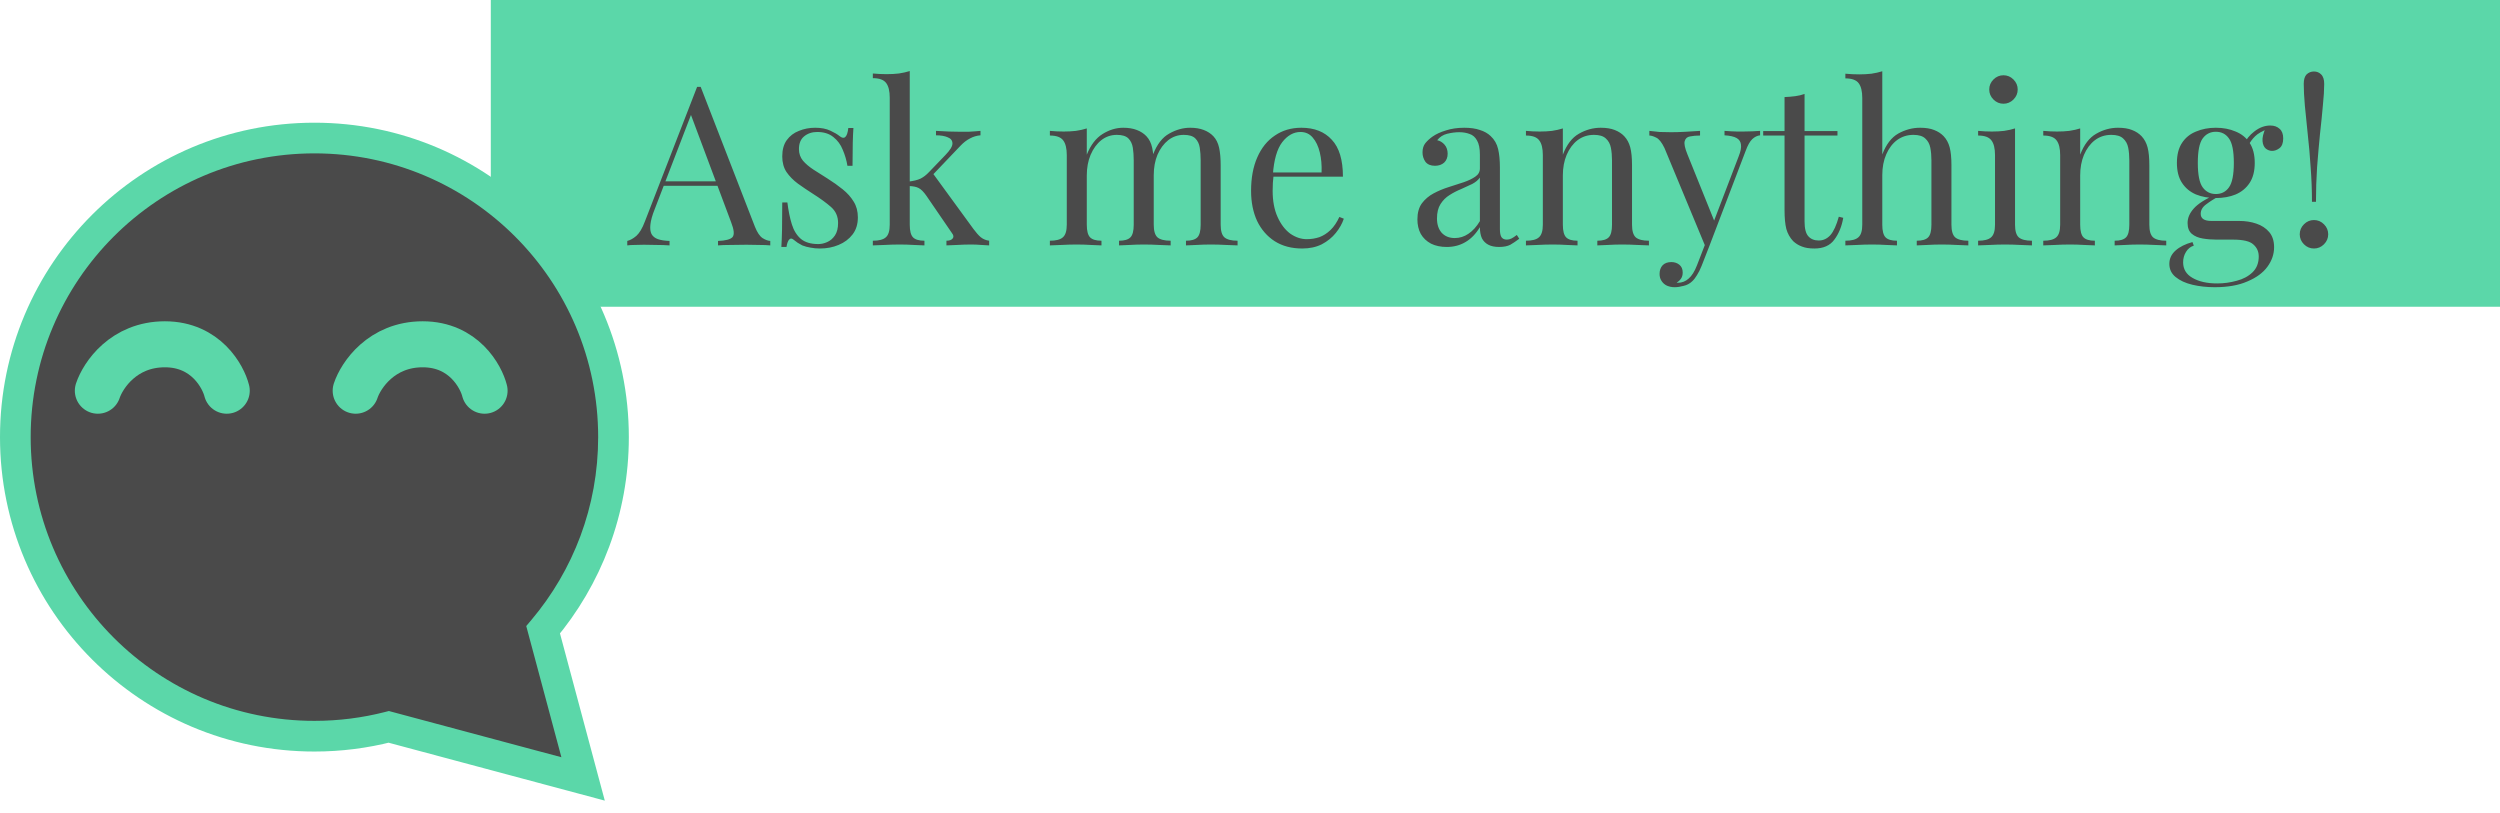
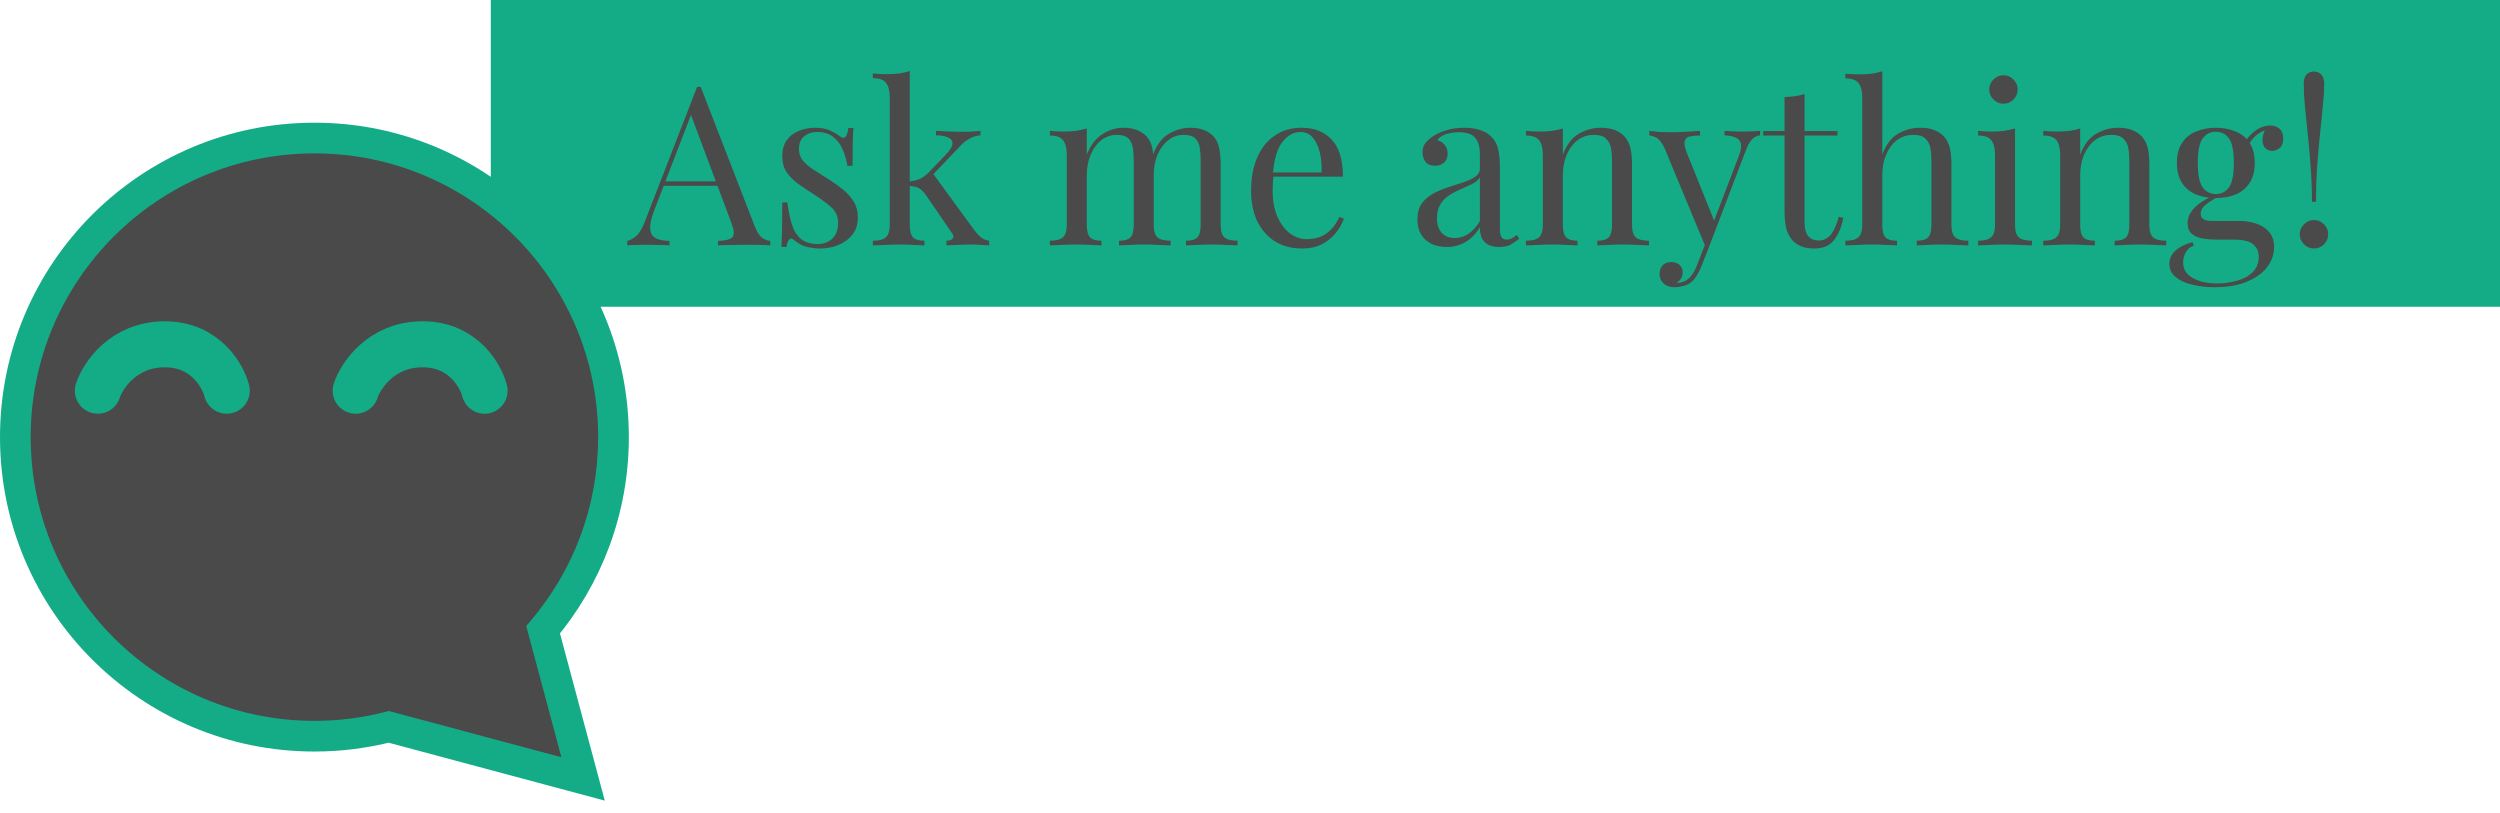
<svg xmlns="http://www.w3.org/2000/svg" width="163" height="53" viewBox="0 0 163 53" fill="none">
-   <rect x="32" width="131" height="20" fill="#5BD7A9" />
+   <rect x="32" width="131" height="20" fill="#14AC86" />
  <path d="M45.684 5.662L49.221 14.782C49.367 15.149 49.531 15.396 49.715 15.521C49.898 15.637 50.067 15.7 50.222 15.71V16C50.029 15.981 49.792 15.971 49.511 15.971C49.231 15.961 48.951 15.957 48.67 15.957C48.294 15.957 47.941 15.961 47.612 15.971C47.283 15.971 47.017 15.981 46.815 16V15.71C47.307 15.691 47.622 15.608 47.757 15.463C47.892 15.309 47.863 14.985 47.67 14.492L44.973 7.285L45.205 7.097L42.682 13.651C42.527 14.038 42.435 14.366 42.407 14.637C42.377 14.898 42.402 15.106 42.479 15.261C42.566 15.415 42.706 15.526 42.9 15.594C43.102 15.662 43.354 15.7 43.654 15.71V16C43.383 15.981 43.098 15.971 42.798 15.971C42.508 15.961 42.237 15.957 41.986 15.957C41.744 15.957 41.536 15.961 41.362 15.971C41.198 15.971 41.044 15.981 40.898 16V15.71C41.092 15.662 41.29 15.55 41.493 15.377C41.696 15.193 41.88 14.883 42.044 14.448L45.452 5.662C45.49 5.662 45.529 5.662 45.568 5.662C45.606 5.662 45.645 5.662 45.684 5.662ZM47.453 11.824V12.114H43.132L43.276 11.824H47.453ZM53.149 8.329C53.536 8.329 53.865 8.392 54.135 8.518C54.406 8.644 54.604 8.76 54.73 8.866C55.049 9.127 55.242 8.953 55.31 8.344H55.643C55.624 8.615 55.609 8.938 55.6 9.316C55.59 9.683 55.585 10.181 55.585 10.809H55.252C55.194 10.451 55.092 10.103 54.947 9.765C54.812 9.427 54.609 9.151 54.338 8.938C54.068 8.716 53.715 8.605 53.28 8.605C52.941 8.605 52.656 8.702 52.424 8.895C52.202 9.079 52.091 9.354 52.091 9.722C52.091 10.011 52.178 10.263 52.352 10.476C52.526 10.678 52.753 10.872 53.033 11.056C53.314 11.229 53.618 11.423 53.947 11.636C54.314 11.867 54.648 12.104 54.947 12.346C55.247 12.588 55.484 12.854 55.658 13.143C55.842 13.434 55.933 13.777 55.933 14.173C55.933 14.618 55.817 14.99 55.585 15.29C55.353 15.589 55.049 15.816 54.672 15.971C54.304 16.126 53.898 16.203 53.454 16.203C53.241 16.203 53.038 16.184 52.845 16.145C52.661 16.116 52.482 16.068 52.308 16C52.212 15.952 52.11 15.894 52.004 15.826C51.907 15.758 51.81 15.686 51.714 15.608C51.617 15.531 51.53 15.536 51.453 15.623C51.376 15.7 51.318 15.86 51.279 16.102H50.945C50.965 15.792 50.979 15.415 50.989 14.97C50.998 14.526 51.003 13.936 51.003 13.201H51.337C51.404 13.743 51.501 14.216 51.627 14.623C51.752 15.028 51.951 15.348 52.221 15.579C52.492 15.802 52.869 15.913 53.352 15.913C53.546 15.913 53.739 15.87 53.932 15.783C54.135 15.695 54.304 15.55 54.44 15.348C54.575 15.145 54.643 14.874 54.643 14.536C54.643 14.11 54.488 13.762 54.179 13.492C53.87 13.221 53.478 12.936 53.004 12.636C52.656 12.414 52.328 12.191 52.018 11.969C51.719 11.747 51.472 11.495 51.279 11.215C51.095 10.935 51.003 10.596 51.003 10.2C51.003 9.765 51.1 9.412 51.293 9.142C51.496 8.861 51.762 8.658 52.091 8.533C52.419 8.397 52.772 8.329 53.149 8.329ZM59.316 4.632V14.652C59.316 15.057 59.388 15.333 59.533 15.478C59.678 15.623 59.925 15.695 60.273 15.695V16C60.118 15.99 59.886 15.981 59.577 15.971C59.277 15.952 58.972 15.942 58.663 15.942C58.334 15.942 58.001 15.952 57.663 15.971C57.324 15.981 57.073 15.99 56.909 16V15.695C57.305 15.695 57.585 15.623 57.75 15.478C57.924 15.333 58.011 15.057 58.011 14.652V6.372C58.011 5.937 57.933 5.618 57.779 5.415C57.624 5.202 57.334 5.096 56.909 5.096V4.792C57.218 4.821 57.518 4.835 57.808 4.835C58.088 4.835 58.354 4.821 58.605 4.792C58.866 4.753 59.103 4.7 59.316 4.632ZM63.927 8.533V8.822C63.685 8.842 63.458 8.909 63.245 9.025C63.032 9.132 62.825 9.291 62.622 9.504L60.577 11.65L60.78 11.244L63.477 14.941C63.642 15.164 63.796 15.338 63.941 15.463C64.096 15.589 64.279 15.666 64.492 15.695V16C64.386 15.99 64.217 15.981 63.985 15.971C63.762 15.952 63.54 15.942 63.318 15.942C63.018 15.942 62.714 15.952 62.404 15.971C62.095 15.981 61.863 15.99 61.708 16V15.695C61.901 15.695 62.037 15.647 62.114 15.55C62.191 15.454 62.177 15.338 62.071 15.203L60.403 12.767C60.219 12.505 60.05 12.336 59.896 12.259C59.751 12.182 59.538 12.138 59.258 12.129V11.838C59.567 11.8 59.818 11.737 60.012 11.65C60.205 11.553 60.389 11.413 60.563 11.229L61.636 10.113C61.945 9.794 62.1 9.543 62.1 9.359C62.1 9.166 61.998 9.03 61.795 8.953C61.602 8.866 61.346 8.822 61.027 8.822V8.533C61.278 8.542 61.558 8.557 61.868 8.576C62.187 8.586 62.453 8.591 62.665 8.591C62.83 8.591 62.989 8.591 63.144 8.591C63.298 8.581 63.443 8.571 63.579 8.562C63.714 8.552 63.83 8.542 63.927 8.533ZM73.237 8.329C73.576 8.329 73.87 8.378 74.122 8.475C74.373 8.571 74.581 8.707 74.745 8.88C74.929 9.074 75.055 9.325 75.122 9.634C75.19 9.944 75.224 10.326 75.224 10.78V14.652C75.224 15.057 75.306 15.333 75.47 15.478C75.644 15.623 75.929 15.695 76.326 15.695V16C76.161 15.99 75.91 15.981 75.572 15.971C75.233 15.952 74.905 15.942 74.586 15.942C74.267 15.942 73.953 15.952 73.643 15.971C73.344 15.981 73.116 15.99 72.962 16V15.695C73.31 15.695 73.556 15.623 73.701 15.478C73.846 15.333 73.919 15.057 73.919 14.652V10.461C73.919 10.161 73.899 9.886 73.861 9.634C73.822 9.383 73.725 9.18 73.571 9.025C73.416 8.871 73.165 8.793 72.817 8.793C72.44 8.793 72.101 8.909 71.802 9.142C71.512 9.373 71.28 9.693 71.106 10.098C70.941 10.495 70.859 10.94 70.859 11.432V14.652C70.859 15.057 70.932 15.333 71.077 15.478C71.222 15.623 71.468 15.695 71.816 15.695V16C71.662 15.99 71.43 15.981 71.12 15.971C70.821 15.952 70.511 15.942 70.192 15.942C69.873 15.942 69.545 15.952 69.206 15.971C68.868 15.981 68.617 15.99 68.452 16V15.695C68.849 15.695 69.129 15.623 69.293 15.478C69.467 15.333 69.554 15.057 69.554 14.652V10.113C69.554 9.678 69.477 9.359 69.322 9.156C69.168 8.943 68.878 8.837 68.452 8.837V8.533C68.762 8.562 69.061 8.576 69.351 8.576C69.632 8.576 69.897 8.562 70.149 8.533C70.41 8.494 70.647 8.441 70.859 8.373V10.084C71.111 9.456 71.454 9.006 71.889 8.736C72.324 8.465 72.773 8.329 73.237 8.329ZM77.602 8.329C77.94 8.329 78.235 8.378 78.486 8.475C78.738 8.571 78.945 8.707 79.11 8.88C79.293 9.074 79.419 9.325 79.487 9.634C79.554 9.944 79.588 10.326 79.588 10.78V14.652C79.588 15.057 79.67 15.333 79.835 15.478C80.009 15.623 80.294 15.695 80.69 15.695V16C80.526 15.99 80.275 15.981 79.936 15.971C79.598 15.952 79.269 15.942 78.95 15.942C78.631 15.942 78.317 15.952 78.008 15.971C77.708 15.981 77.481 15.99 77.326 16V15.695C77.674 15.695 77.921 15.623 78.066 15.478C78.211 15.333 78.283 15.057 78.283 14.652V10.461C78.283 10.161 78.264 9.886 78.225 9.634C78.187 9.383 78.09 9.18 77.935 9.025C77.781 8.871 77.529 8.793 77.181 8.793C76.804 8.793 76.466 8.909 76.166 9.142C75.876 9.373 75.644 9.688 75.47 10.084C75.306 10.48 75.224 10.925 75.224 11.418L75.18 10.069C75.441 9.402 75.794 8.948 76.239 8.707C76.683 8.455 77.138 8.329 77.602 8.329ZM84.847 8.329C85.698 8.329 86.36 8.591 86.834 9.113C87.317 9.625 87.559 10.427 87.559 11.52H82.44L82.426 11.244H86.167C86.186 10.77 86.147 10.335 86.051 9.939C85.954 9.533 85.799 9.209 85.587 8.967C85.384 8.726 85.118 8.605 84.789 8.605C84.345 8.605 83.948 8.827 83.6 9.272C83.262 9.717 83.059 10.422 82.991 11.389L83.035 11.447C83.016 11.592 83.001 11.752 82.991 11.925C82.982 12.1 82.977 12.274 82.977 12.447C82.977 13.105 83.083 13.67 83.296 14.144C83.508 14.618 83.784 14.98 84.122 15.232C84.47 15.473 84.828 15.594 85.195 15.594C85.485 15.594 85.761 15.55 86.022 15.463C86.283 15.367 86.525 15.212 86.747 14.999C86.969 14.787 87.162 14.502 87.327 14.144L87.617 14.26C87.51 14.579 87.337 14.888 87.095 15.188C86.853 15.488 86.549 15.734 86.181 15.928C85.814 16.111 85.389 16.203 84.905 16.203C84.209 16.203 83.61 16.044 83.107 15.725C82.614 15.405 82.233 14.966 81.962 14.405C81.701 13.835 81.57 13.182 81.57 12.447C81.57 11.597 81.706 10.867 81.976 10.258C82.247 9.639 82.629 9.166 83.122 8.837C83.615 8.499 84.19 8.329 84.847 8.329ZM94.329 16.102C93.932 16.102 93.589 16.029 93.299 15.884C93.009 15.729 92.787 15.517 92.632 15.246C92.487 14.975 92.415 14.661 92.415 14.303C92.415 13.878 92.511 13.53 92.705 13.259C92.908 12.989 93.164 12.771 93.473 12.607C93.782 12.443 94.106 12.307 94.445 12.201C94.793 12.085 95.121 11.979 95.431 11.882C95.74 11.776 95.991 11.655 96.185 11.52C96.388 11.384 96.489 11.205 96.489 10.983V10.084C96.489 9.678 96.426 9.369 96.301 9.156C96.185 8.943 96.025 8.803 95.822 8.736C95.619 8.658 95.392 8.62 95.141 8.62C94.899 8.62 94.638 8.653 94.358 8.721C94.087 8.789 93.87 8.929 93.705 9.142C93.889 9.18 94.048 9.277 94.184 9.431C94.319 9.586 94.387 9.784 94.387 10.026C94.387 10.268 94.309 10.461 94.155 10.606C94 10.741 93.802 10.809 93.56 10.809C93.28 10.809 93.072 10.722 92.937 10.548C92.811 10.364 92.748 10.161 92.748 9.939C92.748 9.688 92.811 9.485 92.937 9.33C93.062 9.175 93.222 9.03 93.415 8.895C93.638 8.74 93.923 8.61 94.271 8.504C94.628 8.387 95.029 8.329 95.474 8.329C95.871 8.329 96.209 8.378 96.489 8.475C96.769 8.562 97.001 8.692 97.185 8.866C97.436 9.098 97.601 9.383 97.678 9.722C97.755 10.05 97.794 10.447 97.794 10.911V14.941C97.794 15.183 97.828 15.357 97.896 15.463C97.973 15.57 98.089 15.623 98.244 15.623C98.35 15.623 98.451 15.599 98.548 15.55C98.645 15.502 98.761 15.425 98.896 15.319L99.056 15.565C98.853 15.72 98.659 15.85 98.476 15.957C98.292 16.053 98.046 16.102 97.736 16.102C97.456 16.102 97.224 16.053 97.04 15.957C96.856 15.86 96.716 15.72 96.62 15.536C96.533 15.343 96.489 15.101 96.489 14.811C96.228 15.246 95.914 15.57 95.547 15.783C95.189 15.995 94.783 16.102 94.329 16.102ZM94.851 15.521C95.17 15.521 95.465 15.43 95.735 15.246C96.016 15.062 96.267 14.787 96.489 14.419V11.578C96.373 11.742 96.204 11.882 95.982 11.998C95.759 12.104 95.518 12.216 95.257 12.332C94.996 12.438 94.744 12.568 94.503 12.723C94.271 12.868 94.077 13.061 93.923 13.303C93.768 13.545 93.691 13.859 93.691 14.245C93.691 14.632 93.792 14.941 93.995 15.174C94.208 15.405 94.493 15.521 94.851 15.521ZM104.363 8.329C104.731 8.329 105.035 8.378 105.277 8.475C105.528 8.571 105.736 8.707 105.9 8.88C106.084 9.074 106.214 9.316 106.292 9.605C106.369 9.896 106.408 10.287 106.408 10.78V14.652C106.408 15.057 106.49 15.333 106.654 15.478C106.828 15.623 107.113 15.695 107.51 15.695V16C107.345 15.99 107.094 15.981 106.756 15.971C106.417 15.952 106.089 15.942 105.77 15.942C105.451 15.942 105.137 15.952 104.827 15.971C104.528 15.981 104.3 15.99 104.146 16V15.695C104.494 15.695 104.74 15.623 104.885 15.478C105.03 15.333 105.103 15.057 105.103 14.652V10.461C105.103 10.161 105.079 9.886 105.03 9.634C104.982 9.383 104.871 9.18 104.697 9.025C104.532 8.871 104.276 8.793 103.928 8.793C103.522 8.793 103.165 8.909 102.855 9.142C102.556 9.373 102.319 9.693 102.145 10.098C101.98 10.495 101.898 10.94 101.898 11.432V14.652C101.898 15.057 101.971 15.333 102.116 15.478C102.261 15.623 102.507 15.695 102.855 15.695V16C102.701 15.99 102.469 15.981 102.159 15.971C101.86 15.952 101.55 15.942 101.231 15.942C100.912 15.942 100.584 15.952 100.245 15.971C99.907 15.981 99.656 15.99 99.491 16V15.695C99.888 15.695 100.168 15.623 100.332 15.478C100.506 15.333 100.593 15.057 100.593 14.652V10.113C100.593 9.678 100.516 9.359 100.361 9.156C100.207 8.943 99.917 8.837 99.491 8.837V8.533C99.801 8.562 100.1 8.576 100.39 8.576C100.671 8.576 100.936 8.562 101.188 8.533C101.449 8.494 101.686 8.441 101.898 8.373V10.084C102.15 9.427 102.498 8.972 102.942 8.721C103.397 8.46 103.87 8.329 104.363 8.329ZM114.758 8.533V8.822C114.575 8.842 114.405 8.924 114.251 9.069C114.096 9.214 113.951 9.47 113.816 9.838L111.438 16.073H111.191L108.523 9.649C108.34 9.272 108.156 9.045 107.972 8.967C107.798 8.88 107.653 8.837 107.537 8.837V8.533C107.75 8.562 107.972 8.586 108.204 8.605C108.436 8.615 108.688 8.62 108.958 8.62C109.258 8.62 109.572 8.61 109.901 8.591C110.239 8.571 110.553 8.552 110.843 8.533V8.837C110.602 8.837 110.384 8.856 110.191 8.895C110.007 8.924 109.891 9.025 109.843 9.2C109.794 9.364 109.852 9.649 110.017 10.055L111.8 14.477L111.713 14.507L113.366 10.185C113.492 9.867 113.54 9.615 113.511 9.431C113.492 9.238 113.395 9.093 113.221 8.996C113.047 8.9 112.786 8.842 112.438 8.822V8.533C112.612 8.542 112.762 8.552 112.888 8.562C113.013 8.562 113.134 8.566 113.25 8.576C113.376 8.576 113.511 8.576 113.656 8.576C113.879 8.576 114.077 8.571 114.251 8.562C114.434 8.552 114.604 8.542 114.758 8.533ZM111.438 16.073L110.945 17.334C110.848 17.576 110.747 17.779 110.64 17.943C110.544 18.107 110.437 18.243 110.321 18.349C110.167 18.494 109.983 18.591 109.77 18.639C109.558 18.697 109.364 18.726 109.19 18.726C109.007 18.726 108.837 18.692 108.683 18.625C108.538 18.557 108.422 18.455 108.335 18.32C108.248 18.194 108.204 18.04 108.204 17.856C108.204 17.624 108.272 17.436 108.407 17.291C108.543 17.155 108.731 17.087 108.973 17.087C109.176 17.087 109.35 17.145 109.495 17.262C109.64 17.378 109.712 17.547 109.712 17.769C109.712 17.933 109.674 18.069 109.596 18.175C109.519 18.281 109.427 18.363 109.321 18.422C109.34 18.431 109.355 18.436 109.364 18.436C109.384 18.436 109.398 18.436 109.408 18.436C109.669 18.436 109.901 18.344 110.104 18.16C110.307 17.986 110.486 17.701 110.64 17.305L111.162 15.957L111.438 16.073ZM117.657 6.125V8.547H119.803V8.837H117.657V14.448C117.657 14.903 117.739 15.222 117.903 15.405C118.068 15.589 118.295 15.681 118.585 15.681C118.875 15.681 119.126 15.565 119.339 15.333C119.552 15.091 119.735 14.69 119.89 14.13L120.18 14.202C120.083 14.763 119.89 15.236 119.6 15.623C119.32 16.01 118.885 16.203 118.295 16.203C117.966 16.203 117.696 16.16 117.483 16.073C117.27 15.995 117.082 15.879 116.917 15.725C116.705 15.502 116.555 15.236 116.468 14.927C116.391 14.618 116.352 14.207 116.352 13.694V8.837H114.96V8.547H116.352V6.329C116.594 6.319 116.826 6.3 117.048 6.271C117.27 6.242 117.473 6.193 117.657 6.125ZM122.725 4.646V10.069C122.976 9.412 123.324 8.958 123.769 8.707C124.223 8.455 124.697 8.329 125.19 8.329C125.557 8.329 125.862 8.378 126.103 8.475C126.355 8.571 126.562 8.707 126.727 8.88C126.91 9.074 127.041 9.316 127.118 9.605C127.196 9.896 127.234 10.287 127.234 10.78V14.652C127.234 15.057 127.316 15.333 127.481 15.478C127.655 15.623 127.94 15.695 128.336 15.695V16C128.172 15.99 127.921 15.981 127.582 15.971C127.244 15.952 126.915 15.942 126.596 15.942C126.277 15.942 125.963 15.952 125.654 15.971C125.354 15.981 125.127 15.99 124.972 16V15.695C125.32 15.695 125.567 15.623 125.712 15.478C125.857 15.333 125.929 15.057 125.929 14.652V10.461C125.929 10.161 125.905 9.886 125.857 9.634C125.808 9.383 125.697 9.18 125.523 9.025C125.359 8.871 125.103 8.793 124.755 8.793C124.358 8.793 124.006 8.905 123.696 9.127C123.397 9.349 123.16 9.659 122.986 10.055C122.812 10.451 122.725 10.906 122.725 11.418V14.652C122.725 15.057 122.797 15.333 122.942 15.478C123.087 15.623 123.334 15.695 123.682 15.695V16C123.527 15.99 123.295 15.981 122.986 15.971C122.686 15.952 122.377 15.942 122.058 15.942C121.739 15.942 121.41 15.952 121.072 15.971C120.733 15.981 120.482 15.99 120.318 16V15.695C120.714 15.695 120.994 15.623 121.159 15.478C121.333 15.333 121.42 15.057 121.42 14.652V6.386C121.42 5.952 121.342 5.633 121.188 5.429C121.033 5.217 120.743 5.111 120.318 5.111V4.806C120.627 4.835 120.927 4.849 121.217 4.849C121.497 4.849 121.763 4.835 122.014 4.806C122.275 4.767 122.512 4.714 122.725 4.646ZM130.626 4.907C130.877 4.907 131.095 4.999 131.278 5.183C131.462 5.367 131.554 5.584 131.554 5.835C131.554 6.087 131.462 6.304 131.278 6.488C131.095 6.672 130.877 6.763 130.626 6.763C130.374 6.763 130.157 6.672 129.973 6.488C129.79 6.304 129.698 6.087 129.698 5.835C129.698 5.584 129.79 5.367 129.973 5.183C130.157 4.999 130.374 4.907 130.626 4.907ZM131.38 8.373V14.652C131.38 15.057 131.462 15.333 131.626 15.478C131.8 15.623 132.085 15.695 132.482 15.695V16C132.317 15.99 132.066 15.981 131.728 15.971C131.399 15.952 131.066 15.942 130.727 15.942C130.399 15.942 130.065 15.952 129.727 15.971C129.388 15.981 129.137 15.99 128.973 16V15.695C129.369 15.695 129.649 15.623 129.814 15.478C129.988 15.333 130.075 15.057 130.075 14.652V10.113C130.075 9.678 129.997 9.359 129.843 9.156C129.688 8.943 129.398 8.837 128.973 8.837V8.533C129.282 8.562 129.582 8.576 129.872 8.576C130.152 8.576 130.418 8.562 130.669 8.533C130.93 8.494 131.167 8.441 131.38 8.373ZM138.093 8.329C138.46 8.329 138.765 8.378 139.006 8.475C139.258 8.571 139.465 8.707 139.63 8.88C139.813 9.074 139.944 9.316 140.021 9.605C140.099 9.896 140.137 10.287 140.137 10.78V14.652C140.137 15.057 140.219 15.333 140.384 15.478C140.558 15.623 140.843 15.695 141.239 15.695V16C141.075 15.99 140.824 15.981 140.485 15.971C140.147 15.952 139.818 15.942 139.499 15.942C139.18 15.942 138.866 15.952 138.557 15.971C138.257 15.981 138.03 15.99 137.875 16V15.695C138.223 15.695 138.47 15.623 138.615 15.478C138.76 15.333 138.832 15.057 138.832 14.652V10.461C138.832 10.161 138.808 9.886 138.76 9.634C138.711 9.383 138.6 9.18 138.426 9.025C138.262 8.871 138.006 8.793 137.658 8.793C137.252 8.793 136.894 8.909 136.585 9.142C136.285 9.373 136.048 9.693 135.874 10.098C135.71 10.495 135.628 10.94 135.628 11.432V14.652C135.628 15.057 135.7 15.333 135.845 15.478C135.99 15.623 136.237 15.695 136.585 15.695V16C136.43 15.99 136.198 15.981 135.889 15.971C135.589 15.952 135.28 15.942 134.961 15.942C134.642 15.942 134.313 15.952 133.975 15.971C133.636 15.981 133.385 15.99 133.221 16V15.695C133.617 15.695 133.897 15.623 134.062 15.478C134.236 15.333 134.323 15.057 134.323 14.652V10.113C134.323 9.678 134.245 9.359 134.091 9.156C133.936 8.943 133.646 8.837 133.221 8.837V8.533C133.53 8.562 133.83 8.576 134.12 8.576C134.4 8.576 134.666 8.562 134.917 8.533C135.178 8.494 135.415 8.441 135.628 8.373V10.084C135.879 9.427 136.227 8.972 136.672 8.721C137.126 8.46 137.6 8.329 138.093 8.329ZM144.399 18.726C143.887 18.726 143.403 18.673 142.949 18.567C142.495 18.46 142.127 18.291 141.847 18.059C141.576 17.837 141.441 17.552 141.441 17.203C141.441 16.865 141.576 16.575 141.847 16.334C142.118 16.092 142.485 15.908 142.949 15.783L143.036 16.015C142.823 16.082 142.654 16.218 142.529 16.421C142.403 16.623 142.34 16.851 142.34 17.102C142.34 17.547 142.543 17.885 142.949 18.117C143.365 18.359 143.901 18.48 144.559 18.48C144.994 18.48 145.419 18.422 145.835 18.305C146.25 18.199 146.593 18.015 146.864 17.755C147.135 17.494 147.27 17.15 147.27 16.725C147.27 16.406 147.154 16.145 146.922 15.942C146.7 15.729 146.255 15.623 145.588 15.623H144.515C144.206 15.623 143.906 15.599 143.616 15.55C143.326 15.502 143.089 15.401 142.906 15.246C142.722 15.091 142.63 14.854 142.63 14.536C142.63 14.207 142.765 13.893 143.036 13.593C143.307 13.284 143.805 12.97 144.53 12.65L144.704 12.781C144.375 12.955 144.09 13.134 143.848 13.318C143.606 13.492 143.486 13.699 143.486 13.941C143.486 14.25 143.718 14.405 144.182 14.405H145.994C146.4 14.405 146.772 14.463 147.111 14.579C147.459 14.695 147.739 14.879 147.952 15.13C148.164 15.381 148.271 15.71 148.271 16.116C148.271 16.57 148.126 16.996 147.836 17.392C147.546 17.788 147.111 18.107 146.531 18.349C145.96 18.6 145.25 18.726 144.399 18.726ZM144.472 12.912C143.998 12.912 143.568 12.834 143.181 12.68C142.794 12.515 142.49 12.264 142.268 11.925C142.045 11.587 141.934 11.152 141.934 10.62C141.934 10.089 142.045 9.654 142.268 9.316C142.49 8.977 142.794 8.731 143.181 8.576C143.568 8.412 143.998 8.329 144.472 8.329C144.955 8.329 145.385 8.412 145.762 8.576C146.149 8.731 146.453 8.977 146.676 9.316C146.898 9.654 147.009 10.089 147.009 10.62C147.009 11.152 146.898 11.587 146.676 11.925C146.453 12.264 146.149 12.515 145.762 12.68C145.385 12.834 144.955 12.912 144.472 12.912ZM144.472 12.65C144.839 12.65 145.124 12.505 145.327 12.216C145.54 11.925 145.646 11.394 145.646 10.62C145.646 9.847 145.54 9.316 145.327 9.025C145.124 8.736 144.839 8.591 144.472 8.591C144.114 8.591 143.829 8.736 143.616 9.025C143.403 9.316 143.297 9.847 143.297 10.62C143.297 11.394 143.403 11.925 143.616 12.216C143.829 12.505 144.114 12.65 144.472 12.65ZM146.56 9.533L146.299 9.431C146.434 9.103 146.666 8.813 146.995 8.562C147.323 8.31 147.666 8.184 148.024 8.184C148.275 8.184 148.478 8.257 148.633 8.402C148.788 8.537 148.865 8.745 148.865 9.025C148.865 9.325 148.783 9.538 148.619 9.664C148.464 9.78 148.304 9.838 148.14 9.838C147.995 9.838 147.86 9.789 147.734 9.693C147.608 9.586 147.536 9.422 147.517 9.2C147.497 8.977 147.565 8.692 147.72 8.344L147.908 8.387C147.502 8.542 147.212 8.707 147.038 8.88C146.864 9.045 146.705 9.262 146.56 9.533ZM150.871 4.661C151.054 4.661 151.209 4.724 151.335 4.849C151.47 4.975 151.538 5.183 151.538 5.473C151.538 5.85 151.509 6.319 151.451 6.88C151.402 7.44 151.34 8.064 151.262 8.75C151.195 9.427 151.132 10.142 151.074 10.896C151.025 11.64 151.001 12.394 151.001 13.158H150.74C150.74 12.394 150.711 11.64 150.653 10.896C150.605 10.142 150.542 9.427 150.465 8.75C150.397 8.064 150.334 7.44 150.276 6.88C150.228 6.319 150.204 5.85 150.204 5.473C150.204 5.183 150.267 4.975 150.392 4.849C150.528 4.724 150.687 4.661 150.871 4.661ZM150.871 14.347C151.122 14.347 151.34 14.439 151.523 14.623C151.707 14.806 151.799 15.024 151.799 15.275C151.799 15.526 151.707 15.744 151.523 15.928C151.34 16.111 151.122 16.203 150.871 16.203C150.619 16.203 150.402 16.111 150.218 15.928C150.035 15.744 149.943 15.526 149.943 15.275C149.943 15.024 150.035 14.806 150.218 14.623C150.402 14.439 150.619 14.347 150.871 14.347Z" fill="#4A4A4A" />
  <path d="M20.5 9C31.27 9 40 17.73 40 28.5C40 33.287 38.274 37.67 35.412 41.063L37.793 49.949L38.018 50.786L37.181 50.562L25.349 47.392C23.798 47.788 22.174 48 20.5 48C9.73 48 1 39.27 1 28.5C1 17.73 9.73 9 20.5 9Z" fill="#4A4A4A" />
-   <path d="M35.412 41.063L34.648 40.419L34.311 40.818L34.446 41.322L35.412 41.063ZM37.793 49.949L36.827 50.208L36.827 50.208L37.793 49.949ZM38.018 50.786L37.758 51.752L39.433 52.201L38.983 50.527L38.018 50.786ZM37.181 50.562L37.44 49.596L37.439 49.596L37.181 50.562ZM25.349 47.392L25.607 46.426L25.354 46.358L25.101 46.423L25.349 47.392ZM20.5 9V10C30.717 10 39 18.283 39 28.5H40H41C41 17.178 31.822 8 20.5 8V9ZM40 28.5H39C39 33.042 37.363 37.199 34.648 40.419L35.412 41.063L36.176 41.708C39.185 38.141 41 33.532 41 28.5H40ZM35.412 41.063L34.446 41.322L36.827 50.208L37.793 49.949L38.759 49.69L36.378 40.805L35.412 41.063ZM37.793 49.949L36.827 50.208L37.052 51.045L38.018 50.786L38.983 50.527L38.759 49.69L37.793 49.949ZM38.018 50.786L38.277 49.82L37.44 49.596L37.181 50.562L36.922 51.527L37.758 51.752L38.018 50.786ZM37.181 50.562L37.439 49.596L25.607 46.426L25.349 47.392L25.09 48.358L36.922 51.528L37.181 50.562ZM25.349 47.392L25.101 46.423C23.631 46.799 22.089 47 20.5 47V48V49C22.259 49 23.966 48.778 25.596 48.36L25.349 47.392ZM20.5 48V47C10.283 47 2 38.717 2 28.5H1H0C0 39.822 9.178 49 20.5 49V48ZM1 28.5H2C2 18.283 10.283 10 20.5 10V9V8C9.178 8 0 17.178 0 28.5H1Z" fill="#5BD7A9" />
-   <path d="M6.379 25.474C6.716 24.465 8.06 22.448 10.75 22.448C13.44 22.448 14.56 24.578 14.784 25.474" stroke="#5BD7A9" stroke-width="3" stroke-linecap="round" />
-   <path d="M23.19 25.474C23.526 24.465 24.871 22.448 27.56 22.448C30.25 22.448 31.371 24.578 31.595 25.474" stroke="#5BD7A9" stroke-width="3" stroke-linecap="round" />
+   <path d="M35.412 41.063L34.648 40.419L34.311 40.818L34.446 41.322L35.412 41.063ZM37.793 49.949L36.827 50.208L36.827 50.208L37.793 49.949ZM38.018 50.786L37.758 51.752L39.433 52.201L38.983 50.527L38.018 50.786ZM37.181 50.562L37.44 49.596L37.439 49.596L37.181 50.562ZM25.349 47.392L25.607 46.426L25.354 46.358L25.101 46.423L25.349 47.392ZM20.5 9V10C30.717 10 39 18.283 39 28.5H40H41C41 17.178 31.822 8 20.5 8V9ZM40 28.5H39C39 33.042 37.363 37.199 34.648 40.419L35.412 41.063L36.176 41.708C39.185 38.141 41 33.532 41 28.5H40ZM35.412 41.063L34.446 41.322L36.827 50.208L37.793 49.949L38.759 49.69L36.378 40.805L35.412 41.063ZM37.793 49.949L36.827 50.208L37.052 51.045L38.018 50.786L38.983 50.527L38.759 49.69L37.793 49.949ZM38.018 50.786L38.277 49.82L37.44 49.596L37.181 50.562L36.922 51.527L37.758 51.752L38.018 50.786ZM37.181 50.562L37.439 49.596L25.607 46.426L25.349 47.392L25.09 48.358L36.922 51.528L37.181 50.562ZM25.349 47.392L25.101 46.423C23.631 46.799 22.089 47 20.5 47V48V49C22.259 49 23.966 48.778 25.596 48.36L25.349 47.392ZM20.5 48V47C10.283 47 2 38.717 2 28.5H1H0C0 39.822 9.178 49 20.5 49V48ZM1 28.5H2C2 18.283 10.283 10 20.5 10V9V8C9.178 8 0 17.178 0 28.5H1Z" fill="#14AC86" />
+   <path d="M6.379 25.474C6.716 24.465 8.06 22.448 10.75 22.448C13.44 22.448 14.56 24.578 14.784 25.474" stroke="#14AC86" stroke-width="3" stroke-linecap="round" />
+   <path d="M23.19 25.474C23.526 24.465 24.871 22.448 27.56 22.448C30.25 22.448 31.371 24.578 31.595 25.474" stroke="#14AC86" stroke-width="3" stroke-linecap="round" />
</svg>
